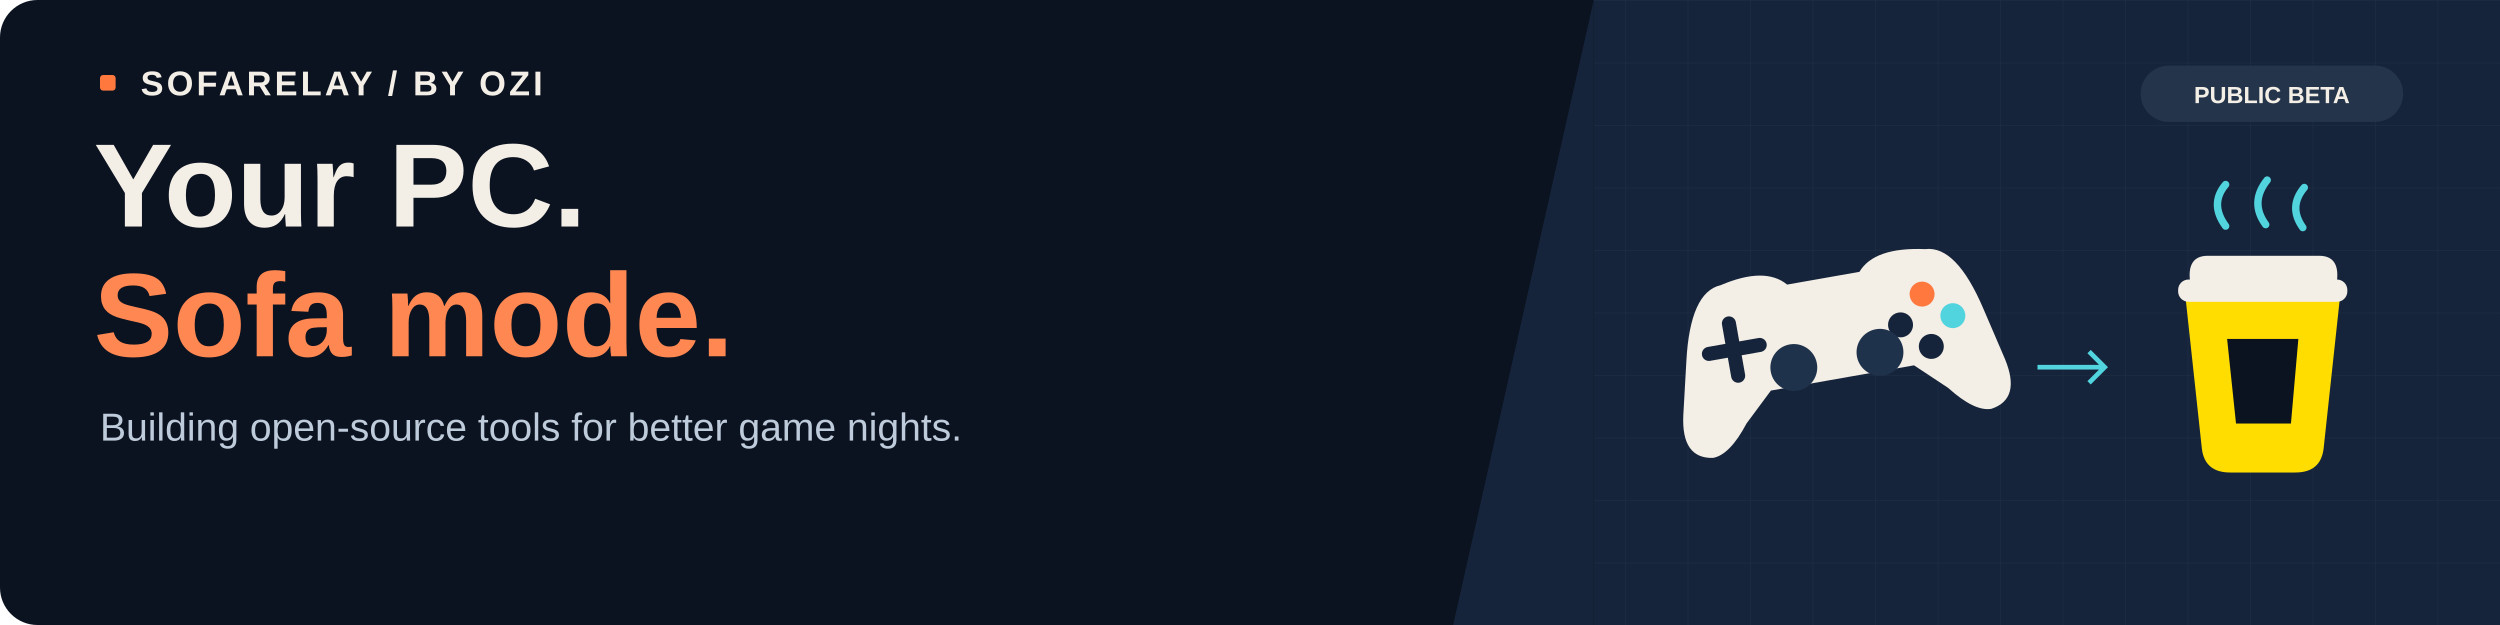
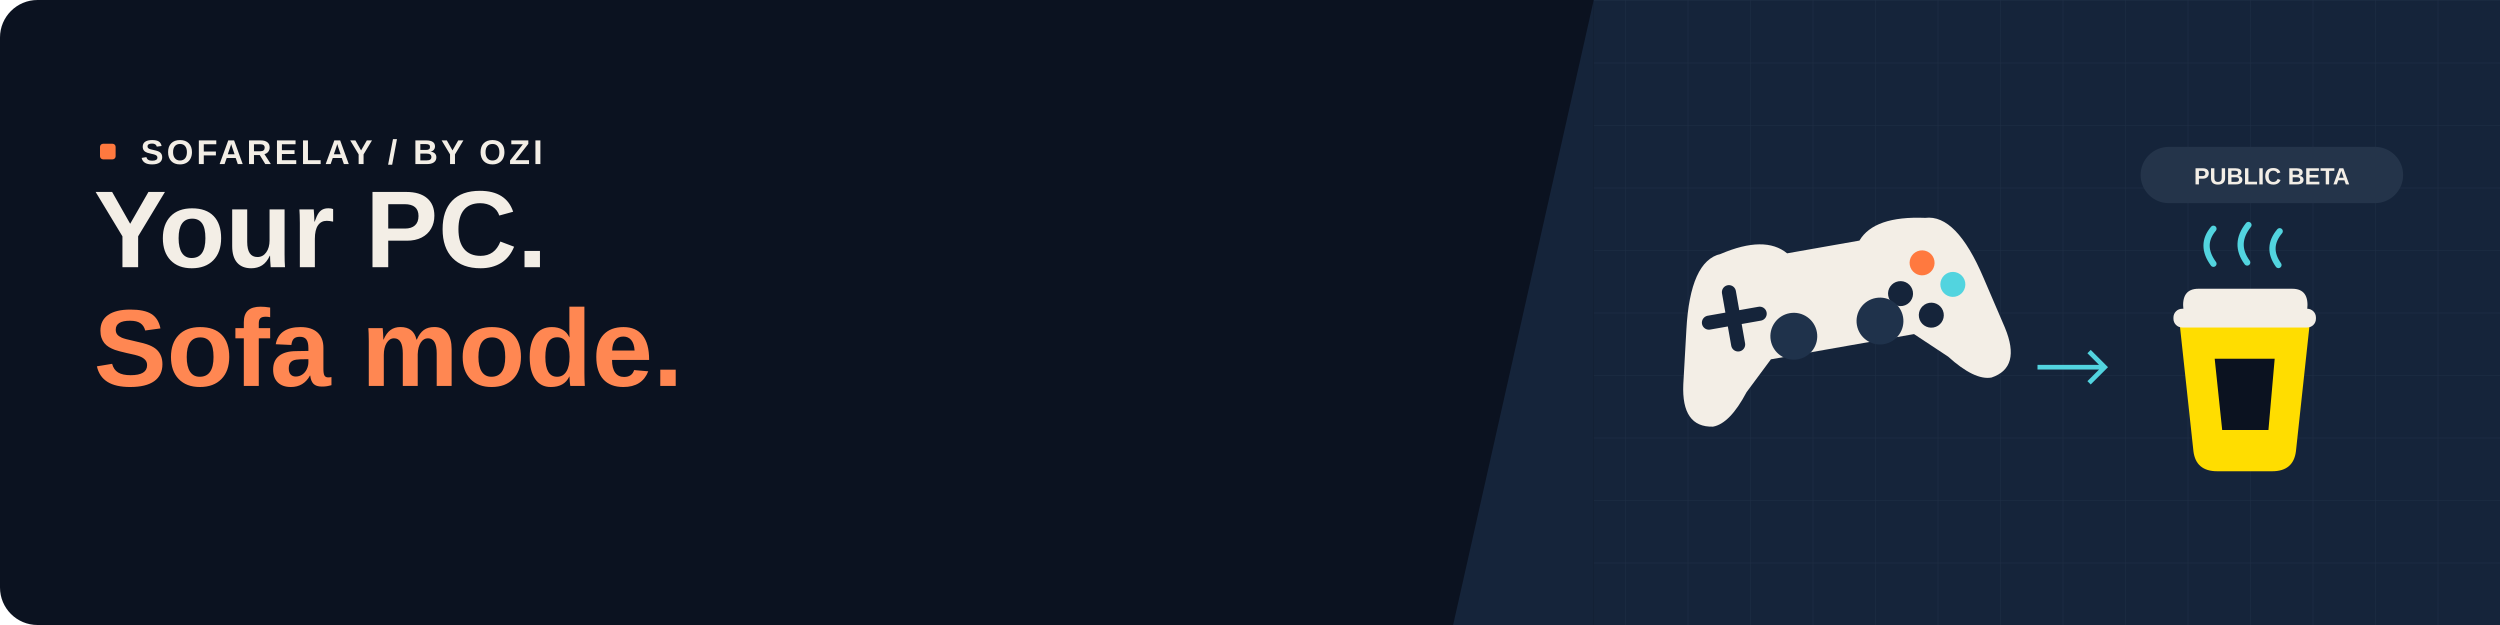
<svg xmlns="http://www.w3.org/2000/svg" width="1600" height="400" viewBox="0 0 1600 400" role="img" aria-label="SofaRelay by Ozi. Your PC. Sofa mode. Public beta.">
  <defs>
    <pattern id="grid" width="40" height="40" patternUnits="userSpaceOnUse">
      <path d="M40 0H0V40" fill="none" stroke="#32435b" stroke-width=".7" opacity=".35" />
    </pattern>
  </defs>
  <rect width="1600" height="400" rx="24" fill="#0b1220" />
  <rect x="1020" width="580" height="400" fill="#15243a" />
  <rect x="1020" width="580" height="400" fill="url(#grid)" />
  <path d="M1020 0L930 400H1020Z" fill="#15243a" />
-   <rect x="64" y="48" width="10" height="10" rx="2" fill="#ff793f" />
-   <text x="90" y="61" font-family="Segoe UI,Arial,sans-serif" font-size="22" font-weight="600" fill="#f3eee6" letter-spacing="2">SOFARELAY  /  BY OZI</text>
-   <text x="60" y="145" font-family="Segoe UI,Arial,sans-serif" font-size="76" font-weight="800" fill="#f3eee6">Your PC.</text>
-   <text x="60" y="228" font-family="Segoe UI,Arial,sans-serif" font-size="76" font-weight="800" fill="#ff8752">Sofa mode.</text>
-   <text x="64" y="282" font-family="Segoe UI,Arial,sans-serif" font-size="25" font-weight="400" fill="#becbda">Building open-source tools for better game nights.</text>
-   <g transform="translate(1070 150) rotate(-10 100 60)">
+   <rect x="64" y="92" width="10" height="10" rx="2" fill="#ff793f" />
+   <text x="90" y="105" font-family="Segoe UI,Arial,sans-serif" font-size="22" font-weight="600" fill="#f3eee6" letter-spacing="2">SOFARELAY  /  BY OZI</text>
+   <text x="60" y="171" font-family="Segoe UI,Arial,sans-serif" font-size="70" font-weight="800" fill="#f3eee6">Your PC.</text>
+   <text x="60" y="247" font-family="Segoe UI,Arial,sans-serif" font-size="70" font-weight="800" fill="#ff8752">Sofa mode.</text>
+   <g transform="translate(1070 130) rotate(-10 100 60)">
    <path d="M37 21Q17 22 7 65L-1 99Q-7 126 13 129Q24 129 38 111L57 93H150L169 111Q183 129 194 129Q214 126 208 99L200 65Q190 22 170 21Q138 14 126 28H79Q67 14 37 21Z" fill="#f3eee6" />
    <path d="M38 46V80M22 63H55" stroke="#15243a" stroke-width="9" stroke-linecap="round" />
    <circle cx="163" cy="49" r="8" fill="#ff793f" />
    <circle cx="180" cy="66" r="8" fill="#52d4df" />
    <circle cx="146" cy="66" r="8" fill="#15243a" />
    <circle cx="163" cy="83" r="8" fill="#15243a" />
    <circle cx="74" cy="81" r="15" fill="#1f324b" />
    <circle cx="130" cy="81" r="15" fill="#1f324b" />
  </g>
-   <g transform="translate(1375 139) scale(.95)">
+   <g transform="translate(1375 164) scale(.8)">
    <g>
      <path d="M24 45H130L118 156Q116 172 99 172H55Q38 172 36 156Z" fill="#ffdd00" />
      <path d="M28 43Q26 26 40 26H115Q129 26 127 43Z" fill="#f3eee6" />
      <rect x="20" y="42" width="114" height="15" rx="7" fill="#f3eee6" />
      <path d="M53 82H101L96 139H59Z" fill="#0b1220" />
      <path d="M52 6Q41-9 52-22M79 5Q68-10 80-25M104 7Q94-7 105-20" stroke="#52d4df" stroke-width="5" fill="none" stroke-linecap="round" />
    </g>
  </g>
  <path d="M1304 235h43m-10-10 10 10-10 10" fill="none" stroke="#52d4df" stroke-width="3" />
-   <rect x="1370" y="42" width="168" height="36" rx="18" fill="#24344a" />
-   <text text-anchor="middle" x="1454" y="66" font-family="Segoe UI,Arial,sans-serif" font-size="15" font-weight="700" fill="#f3eee6">PUBLIC BETA</text>
+   <rect x="1370" y="94" width="168" height="36" rx="18" fill="#24344a" />
+   <text text-anchor="middle" x="1454" y="118" font-family="Segoe UI,Arial,sans-serif" font-size="15" font-weight="700" fill="#f3eee6">PUBLIC BETA</text>
</svg>
